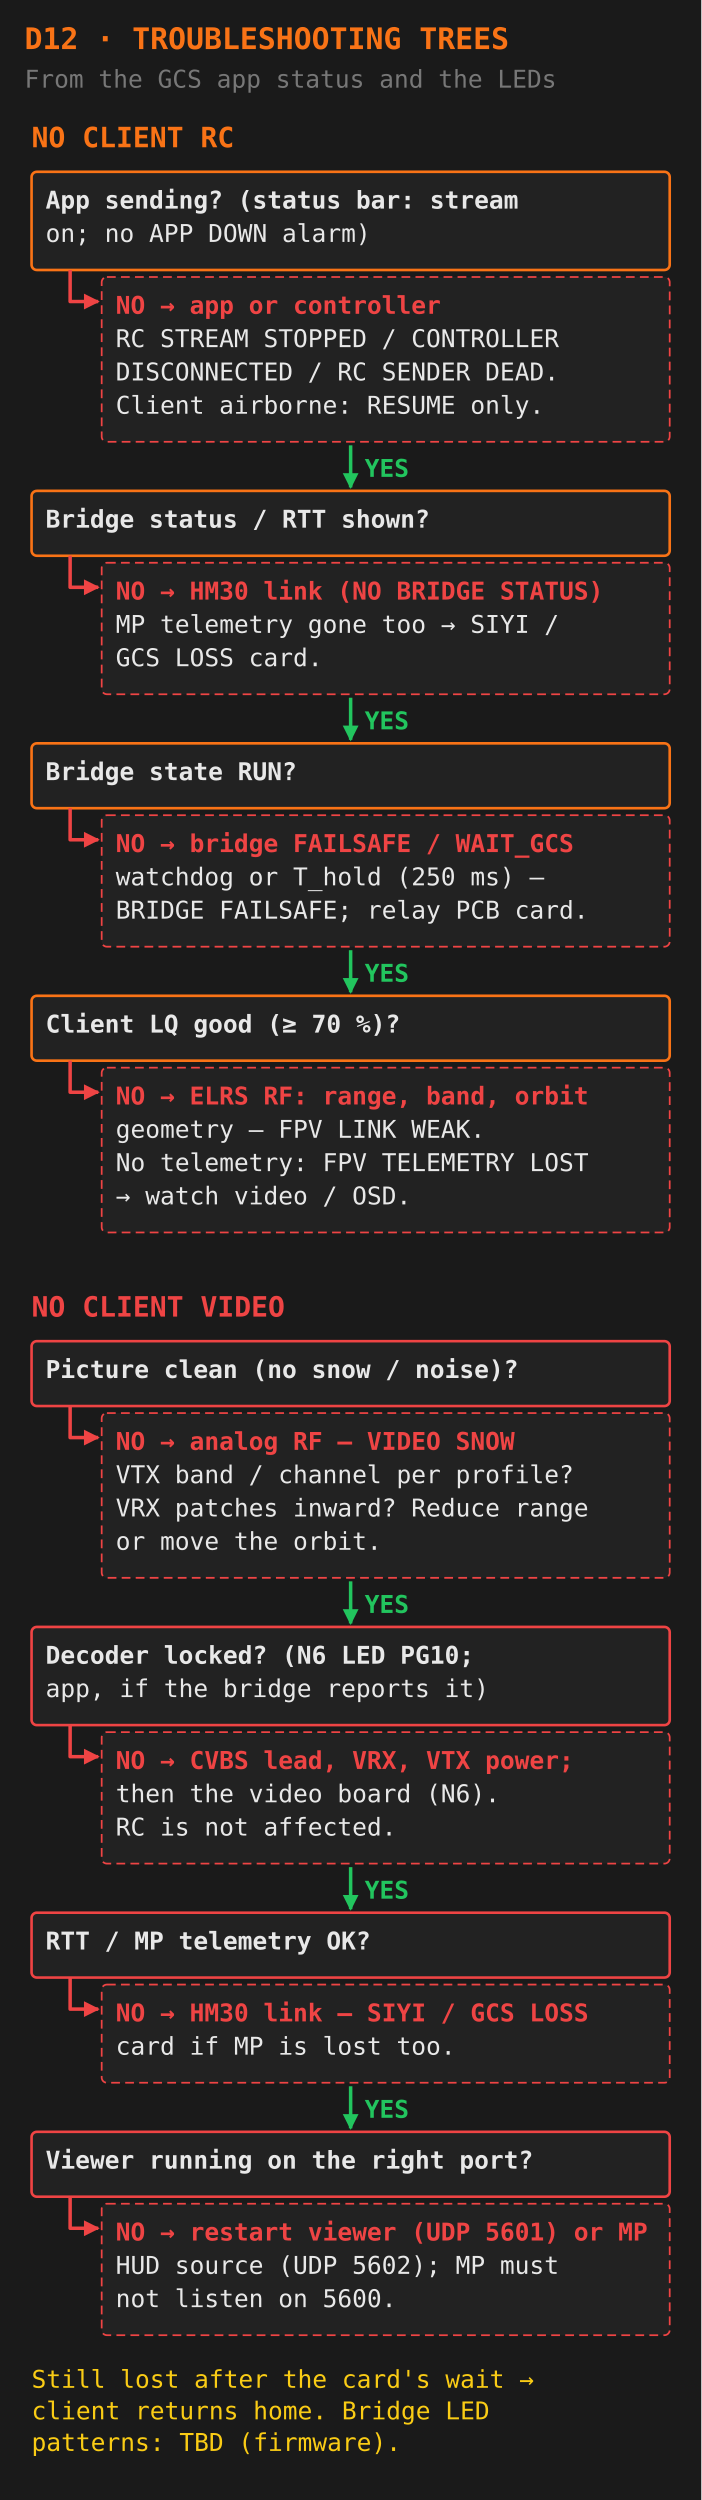
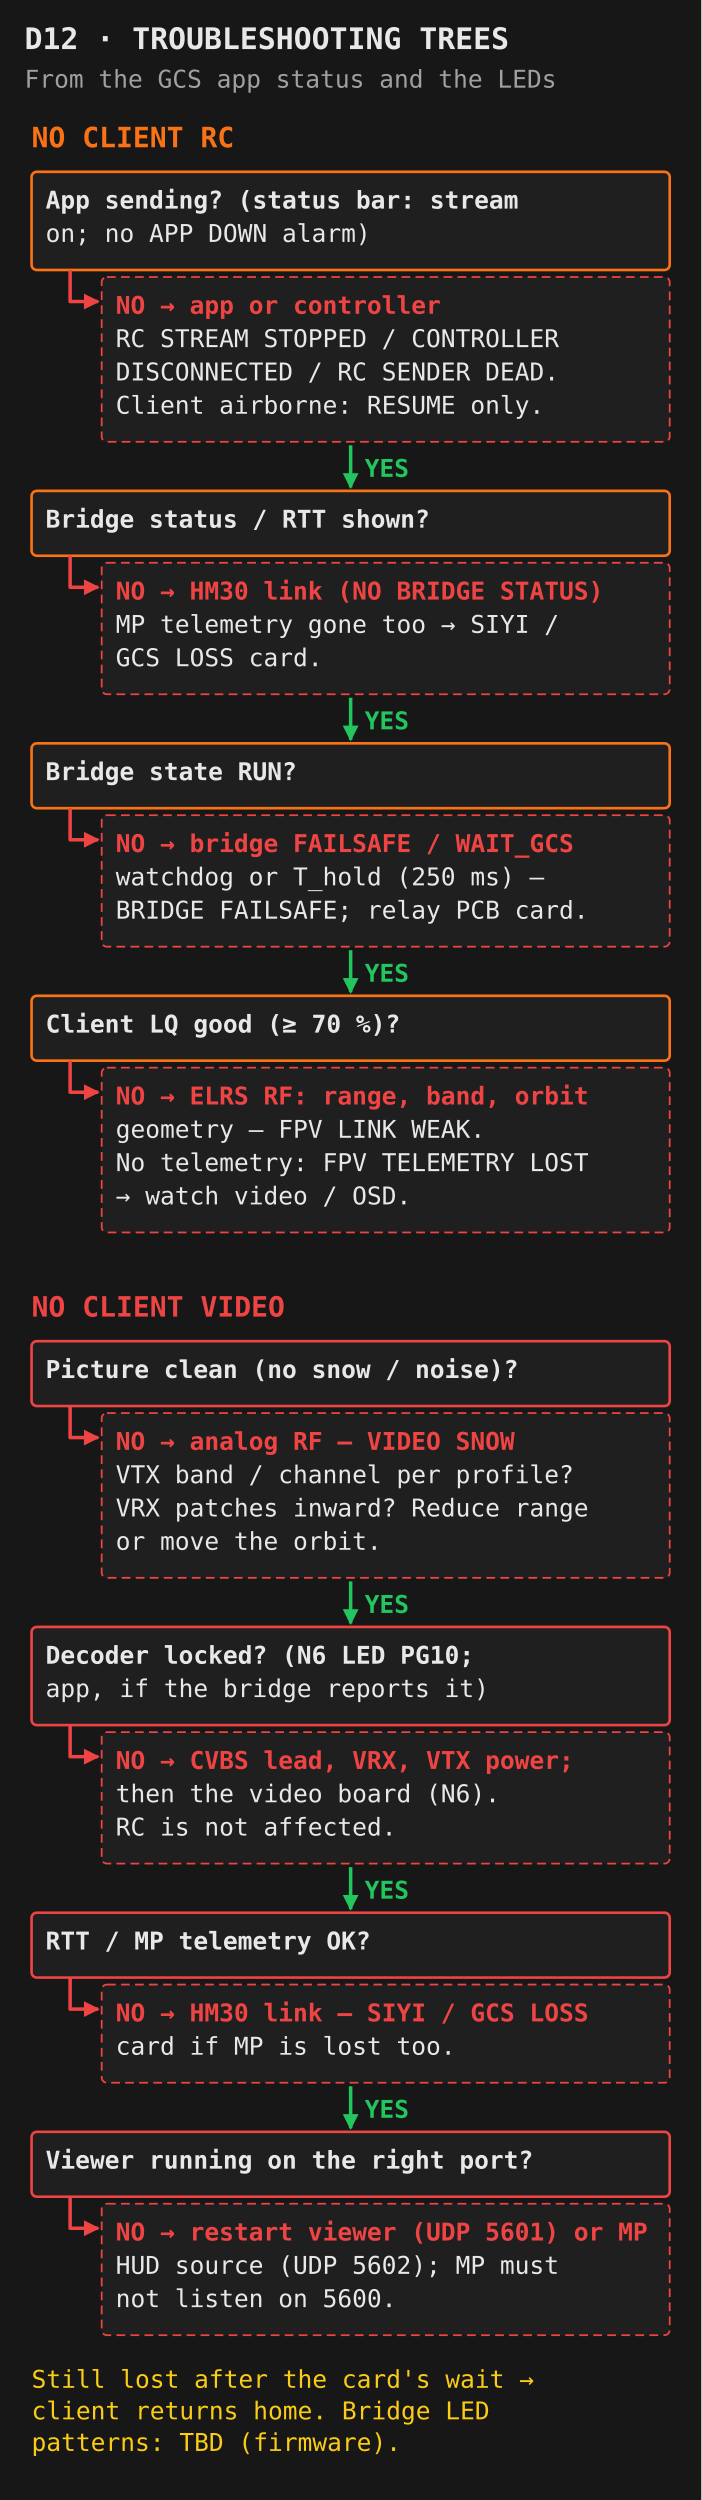
<svg xmlns="http://www.w3.org/2000/svg" viewBox="0 0 400 1426" width="400" height="1426" role="img" aria-labelledby="title desc" font-family="'Share Tech Mono', Consolas, 'DejaVu Sans Mono', Menlo, monospace" font-size="14" fill="#e8e8e8">
  <defs>
    <marker id="ah-bg" viewBox="0 0 10 10" refX="9" refY="5" markerWidth="9" markerHeight="9" markerUnits="userSpaceOnUse" orient="auto-start-reverse">
      <path d="M0,0 L10,5 L0,10 z" fill="#0f0f0f" />
    </marker>
    <marker id="ah-surf" viewBox="0 0 10 10" refX="9" refY="5" markerWidth="9" markerHeight="9" markerUnits="userSpaceOnUse" orient="auto-start-reverse">
-       <path d="M0,0 L10,5 L0,10 z" fill="#1a1a1a" />
+       <path d="M0,0 L10,5 L0,10 z" fill="#171717" />
    </marker>
    <marker id="ah-surf2" viewBox="0 0 10 10" refX="9" refY="5" markerWidth="9" markerHeight="9" markerUnits="userSpaceOnUse" orient="auto-start-reverse">
-       <path d="M0,0 L10,5 L0,10 z" fill="#222222" />
+       <path d="M0,0 L10,5 L0,10 z" fill="#1f1f1f" />
    </marker>
    <marker id="ah-border" viewBox="0 0 10 10" refX="9" refY="5" markerWidth="9" markerHeight="9" markerUnits="userSpaceOnUse" orient="auto-start-reverse">
-       <path d="M0,0 L10,5 L0,10 z" fill="#2a2a2a" />
+       <path d="M0,0 L10,5 L0,10 z" fill="#262626" />
    </marker>
    <marker id="ah-border2" viewBox="0 0 10 10" refX="9" refY="5" markerWidth="9" markerHeight="9" markerUnits="userSpaceOnUse" orient="auto-start-reverse">
      <path d="M0,0 L10,5 L0,10 z" fill="#333333" />
    </marker>
    <marker id="ah-text" viewBox="0 0 10 10" refX="9" refY="5" markerWidth="9" markerHeight="9" markerUnits="userSpaceOnUse" orient="auto-start-reverse">
      <path d="M0,0 L10,5 L0,10 z" fill="#e8e8e8" />
    </marker>
    <marker id="ah-muted" viewBox="0 0 10 10" refX="9" refY="5" markerWidth="9" markerHeight="9" markerUnits="userSpaceOnUse" orient="auto-start-reverse">
-       <path d="M0,0 L10,5 L0,10 z" fill="#777777" />
+       <path d="M0,0 L10,5 L0,10 z" fill="#a0a0a0" />
    </marker>
    <marker id="ah-accent" viewBox="0 0 10 10" refX="9" refY="5" markerWidth="9" markerHeight="9" markerUnits="userSpaceOnUse" orient="auto-start-reverse">
      <path d="M0,0 L10,5 L0,10 z" fill="#f97316" />
    </marker>
    <marker id="ah-amber" viewBox="0 0 10 10" refX="9" refY="5" markerWidth="9" markerHeight="9" markerUnits="userSpaceOnUse" orient="auto-start-reverse">
      <path d="M0,0 L10,5 L0,10 z" fill="#facc15" />
    </marker>
    <marker id="ah-red" viewBox="0 0 10 10" refX="9" refY="5" markerWidth="9" markerHeight="9" markerUnits="userSpaceOnUse" orient="auto-start-reverse">
      <path d="M0,0 L10,5 L0,10 z" fill="#ef4444" />
    </marker>
    <marker id="ah-green" viewBox="0 0 10 10" refX="9" refY="5" markerWidth="9" markerHeight="9" markerUnits="userSpaceOnUse" orient="auto-start-reverse">
      <path d="M0,0 L10,5 L0,10 z" fill="#22c55e" />
    </marker>
    <marker id="ah-dim" viewBox="0 0 10 10" refX="9" refY="5" markerWidth="9" markerHeight="9" markerUnits="userSpaceOnUse" orient="auto-start-reverse">
-       <path d="M0,0 L10,5 L0,10 z" fill="#444444" />
+       <path d="M0,0 L10,5 L0,10 z" fill="#6e6e6e" />
    </marker>
  </defs>
-   <rect width="400" height="1426" fill="#1a1a1a" />
-   <text x="14" y="28" font-size="17" fill="#f97316" font-weight="bold">D12 · TROUBLESHOOTING TREES</text>
-   <text x="14" y="50" fill="#777777">From the GCS app status and the LEDs</text>
+   <rect width="400" height="1426" fill="#171717" />
+   <text x="14" y="28" font-size="17" font-weight="bold">D12 · TROUBLESHOOTING TREES</text>
+   <text x="14" y="50" fill="#a0a0a0">From the GCS app status and the LEDs</text>
  <text x="18" y="84" font-size="16" fill="#f97316" font-weight="bold">NO CLIENT RC</text>
-   <rect x="18" y="98" width="364" height="56" rx="3" fill="#222222" stroke="#f97316" stroke-width="1.5" />
+   <rect x="18" y="98" width="364" height="56" rx="3" fill="#1f1f1f" stroke="#f97316" stroke-width="1.5" />
  <text x="26" y="119" font-weight="bold">App sending? (status bar: stream</text>
  <text x="26" y="138">on; no APP DOWN alarm)</text>
  <polyline points="40,154 40,172 56,172" fill="none" stroke="#ef4444" stroke-width="2" stroke-linejoin="round" marker-end="url(#ah-red)" />
  <text x="46" y="168" />
-   <rect x="58" y="158" width="324" height="94" rx="3" fill="#222222" stroke="#ef4444" stroke-dasharray="5,3" />
+   <rect x="58" y="158" width="324" height="94" rx="3" fill="#1f1f1f" stroke="#ef4444" stroke-dasharray="5,3" />
  <text x="66" y="179" fill="#ef4444" font-weight="bold">NO → app or controller</text>
  <text x="66" y="198">RC STREAM STOPPED / CONTROLLER</text>
  <text x="66" y="217">DISCONNECTED / RC SENDER DEAD.</text>
  <text x="66" y="236">Client airborne: RESUME only.</text>
  <polyline points="200,254 200,278" fill="none" stroke="#22c55e" stroke-width="2" stroke-linejoin="round" marker-end="url(#ah-green)" />
  <text x="208" y="272" fill="#22c55e" font-weight="bold">YES</text>
-   <rect x="18" y="280" width="364" height="37" rx="3" fill="#222222" stroke="#f97316" stroke-width="1.5" />
+   <rect x="18" y="280" width="364" height="37" rx="3" fill="#1f1f1f" stroke="#f97316" stroke-width="1.5" />
  <text x="26" y="301" font-weight="bold">Bridge status / RTT shown?</text>
  <polyline points="40,317 40,335 56,335" fill="none" stroke="#ef4444" stroke-width="2" stroke-linejoin="round" marker-end="url(#ah-red)" />
  <text x="46" y="331" />
-   <rect x="58" y="321" width="324" height="75" rx="3" fill="#222222" stroke="#ef4444" stroke-dasharray="5,3" />
+   <rect x="58" y="321" width="324" height="75" rx="3" fill="#1f1f1f" stroke="#ef4444" stroke-dasharray="5,3" />
  <text x="66" y="342" fill="#ef4444" font-weight="bold">NO → HM30 link (NO BRIDGE STATUS)</text>
  <text x="66" y="361">MP telemetry gone too → SIYI /</text>
  <text x="66" y="380">GCS LOSS card.</text>
  <polyline points="200,398 200,422" fill="none" stroke="#22c55e" stroke-width="2" stroke-linejoin="round" marker-end="url(#ah-green)" />
  <text x="208" y="416" fill="#22c55e" font-weight="bold">YES</text>
-   <rect x="18" y="424" width="364" height="37" rx="3" fill="#222222" stroke="#f97316" stroke-width="1.5" />
+   <rect x="18" y="424" width="364" height="37" rx="3" fill="#1f1f1f" stroke="#f97316" stroke-width="1.5" />
  <text x="26" y="445" font-weight="bold">Bridge state RUN?</text>
  <polyline points="40,461 40,479 56,479" fill="none" stroke="#ef4444" stroke-width="2" stroke-linejoin="round" marker-end="url(#ah-red)" />
  <text x="46" y="475" />
-   <rect x="58" y="465" width="324" height="75" rx="3" fill="#222222" stroke="#ef4444" stroke-dasharray="5,3" />
+   <rect x="58" y="465" width="324" height="75" rx="3" fill="#1f1f1f" stroke="#ef4444" stroke-dasharray="5,3" />
  <text x="66" y="486" fill="#ef4444" font-weight="bold">NO → bridge FAILSAFE / WAIT_GCS</text>
  <text x="66" y="505">watchdog or T_hold (250 ms) —</text>
  <text x="66" y="524">BRIDGE FAILSAFE; relay PCB card.</text>
  <polyline points="200,542 200,566" fill="none" stroke="#22c55e" stroke-width="2" stroke-linejoin="round" marker-end="url(#ah-green)" />
  <text x="208" y="560" fill="#22c55e" font-weight="bold">YES</text>
-   <rect x="18" y="568" width="364" height="37" rx="3" fill="#222222" stroke="#f97316" stroke-width="1.5" />
+   <rect x="18" y="568" width="364" height="37" rx="3" fill="#1f1f1f" stroke="#f97316" stroke-width="1.5" />
  <text x="26" y="589" font-weight="bold">Client LQ good (≥ 70 %)?</text>
  <polyline points="40,605 40,623 56,623" fill="none" stroke="#ef4444" stroke-width="2" stroke-linejoin="round" marker-end="url(#ah-red)" />
  <text x="46" y="619" />
-   <rect x="58" y="609" width="324" height="94" rx="3" fill="#222222" stroke="#ef4444" stroke-dasharray="5,3" />
+   <rect x="58" y="609" width="324" height="94" rx="3" fill="#1f1f1f" stroke="#ef4444" stroke-dasharray="5,3" />
  <text x="66" y="630" fill="#ef4444" font-weight="bold">NO → ELRS RF: range, band, orbit</text>
  <text x="66" y="649">geometry — FPV LINK WEAK.</text>
  <text x="66" y="668">No telemetry: FPV TELEMETRY LOST</text>
  <text x="66" y="687">→ watch video / OSD.</text>
  <text x="18" y="751" font-size="16" fill="#ef4444" font-weight="bold">NO CLIENT VIDEO</text>
-   <rect x="18" y="765" width="364" height="37" rx="3" fill="#222222" stroke="#ef4444" stroke-width="1.5" />
+   <rect x="18" y="765" width="364" height="37" rx="3" fill="#1f1f1f" stroke="#ef4444" stroke-width="1.5" />
  <text x="26" y="786" font-weight="bold">Picture clean (no snow / noise)?</text>
  <polyline points="40,802 40,820 56,820" fill="none" stroke="#ef4444" stroke-width="2" stroke-linejoin="round" marker-end="url(#ah-red)" />
  <text x="46" y="816" />
-   <rect x="58" y="806" width="324" height="94" rx="3" fill="#222222" stroke="#ef4444" stroke-dasharray="5,3" />
+   <rect x="58" y="806" width="324" height="94" rx="3" fill="#1f1f1f" stroke="#ef4444" stroke-dasharray="5,3" />
  <text x="66" y="827" fill="#ef4444" font-weight="bold">NO → analog RF — VIDEO SNOW</text>
  <text x="66" y="846">VTX band / channel per profile?</text>
  <text x="66" y="865">VRX patches inward? Reduce range</text>
  <text x="66" y="884">or move the orbit.</text>
  <polyline points="200,902 200,926" fill="none" stroke="#22c55e" stroke-width="2" stroke-linejoin="round" marker-end="url(#ah-green)" />
  <text x="208" y="920" fill="#22c55e" font-weight="bold">YES</text>
-   <rect x="18" y="928" width="364" height="56" rx="3" fill="#222222" stroke="#ef4444" stroke-width="1.5" />
+   <rect x="18" y="928" width="364" height="56" rx="3" fill="#1f1f1f" stroke="#ef4444" stroke-width="1.5" />
  <text x="26" y="949" font-weight="bold">Decoder locked? (N6 LED PG10;</text>
  <text x="26" y="968">app, if the bridge reports it)</text>
  <polyline points="40,984 40,1002 56,1002" fill="none" stroke="#ef4444" stroke-width="2" stroke-linejoin="round" marker-end="url(#ah-red)" />
  <text x="46" y="998" />
-   <rect x="58" y="988" width="324" height="75" rx="3" fill="#222222" stroke="#ef4444" stroke-dasharray="5,3" />
+   <rect x="58" y="988" width="324" height="75" rx="3" fill="#1f1f1f" stroke="#ef4444" stroke-dasharray="5,3" />
  <text x="66" y="1009" fill="#ef4444" font-weight="bold">NO → CVBS lead, VRX, VTX power;</text>
  <text x="66" y="1028">then the video board (N6).</text>
  <text x="66" y="1047">RC is not affected.</text>
  <polyline points="200,1065 200,1089" fill="none" stroke="#22c55e" stroke-width="2" stroke-linejoin="round" marker-end="url(#ah-green)" />
  <text x="208" y="1083" fill="#22c55e" font-weight="bold">YES</text>
-   <rect x="18" y="1091" width="364" height="37" rx="3" fill="#222222" stroke="#ef4444" stroke-width="1.5" />
+   <rect x="18" y="1091" width="364" height="37" rx="3" fill="#1f1f1f" stroke="#ef4444" stroke-width="1.5" />
  <text x="26" y="1112" font-weight="bold">RTT / MP telemetry OK?</text>
  <polyline points="40,1128 40,1146 56,1146" fill="none" stroke="#ef4444" stroke-width="2" stroke-linejoin="round" marker-end="url(#ah-red)" />
  <text x="46" y="1142" />
-   <rect x="58" y="1132" width="324" height="56" rx="3" fill="#222222" stroke="#ef4444" stroke-dasharray="5,3" />
+   <rect x="58" y="1132" width="324" height="56" rx="3" fill="#1f1f1f" stroke="#ef4444" stroke-dasharray="5,3" />
  <text x="66" y="1153" fill="#ef4444" font-weight="bold">NO → HM30 link — SIYI / GCS LOSS</text>
  <text x="66" y="1172">card if MP is lost too.</text>
  <polyline points="200,1190 200,1214" fill="none" stroke="#22c55e" stroke-width="2" stroke-linejoin="round" marker-end="url(#ah-green)" />
  <text x="208" y="1208" fill="#22c55e" font-weight="bold">YES</text>
-   <rect x="18" y="1216" width="364" height="37" rx="3" fill="#222222" stroke="#ef4444" stroke-width="1.5" />
+   <rect x="18" y="1216" width="364" height="37" rx="3" fill="#1f1f1f" stroke="#ef4444" stroke-width="1.5" />
  <text x="26" y="1237" font-weight="bold">Viewer running on the right port?</text>
  <polyline points="40,1253 40,1271 56,1271" fill="none" stroke="#ef4444" stroke-width="2" stroke-linejoin="round" marker-end="url(#ah-red)" />
  <text x="46" y="1267" />
-   <rect x="58" y="1257" width="324" height="75" rx="3" fill="#222222" stroke="#ef4444" stroke-dasharray="5,3" />
+   <rect x="58" y="1257" width="324" height="75" rx="3" fill="#1f1f1f" stroke="#ef4444" stroke-dasharray="5,3" />
  <text x="66" y="1278" fill="#ef4444" font-weight="bold">NO → restart viewer (UDP 5601) or MP</text>
  <text x="66" y="1297">HUD source (UDP 5602); MP must</text>
  <text x="66" y="1316">not listen on 5600.</text>
  <text x="18" y="1362" fill="#facc15">Still lost after the card's wait →</text>
  <text x="18" y="1380" fill="#facc15">client returns home. Bridge LED</text>
  <text x="18" y="1398" fill="#facc15">patterns: TBD (firmware).</text>
</svg>
